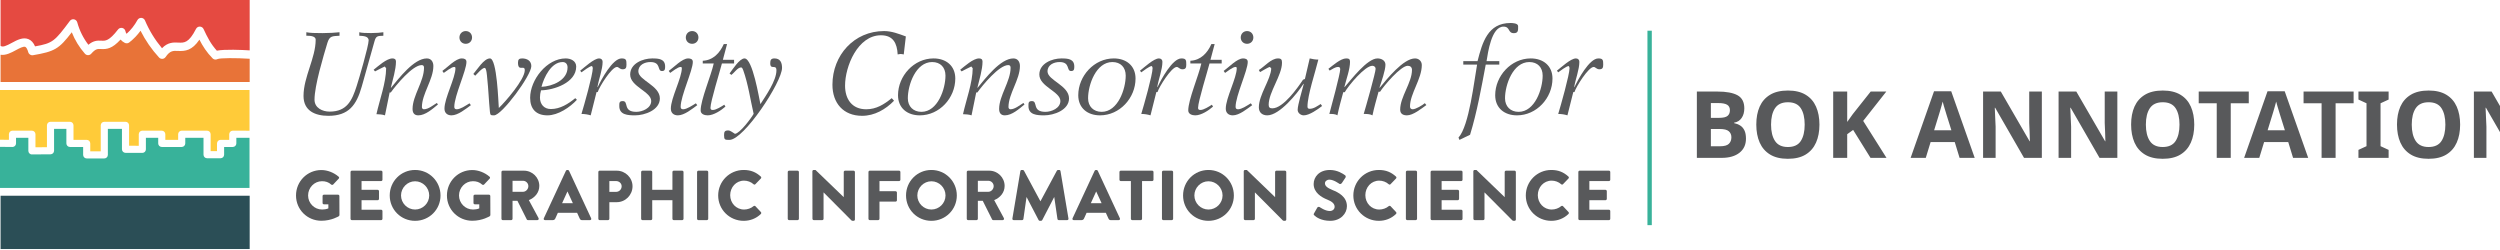
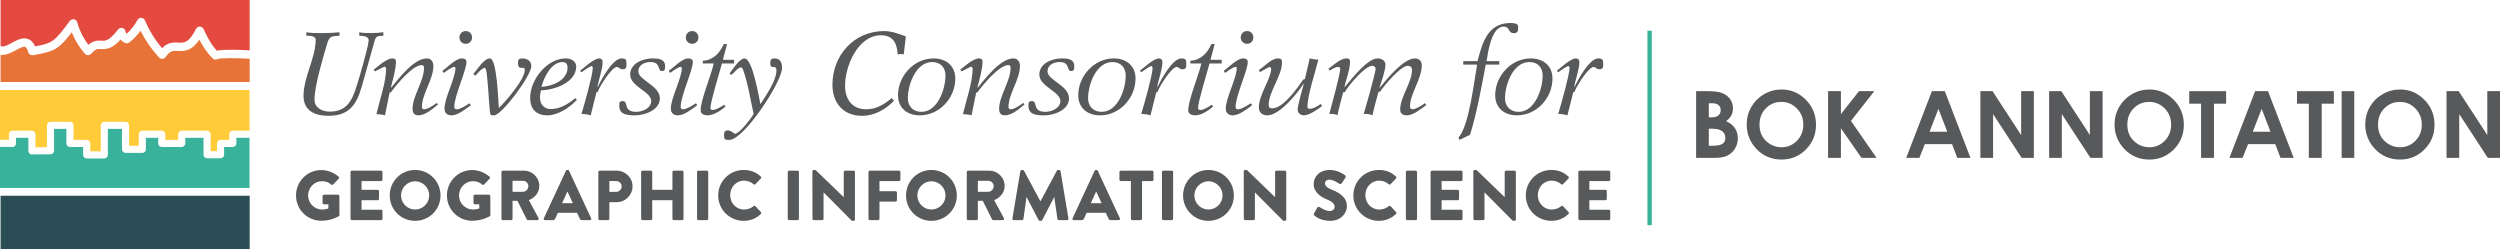
<svg xmlns="http://www.w3.org/2000/svg" viewBox="0 0 1722.878 171.615" version="1.1" id="svg903" width="1722.878" height="171.615">
  <defs id="defs907">
    <rect x="-345.501" y="-170.285" width="2501.282" height="569.308" id="rect963" />
    <clipPath clipPathUnits="userSpaceOnUse" id="clipPath927">
      <path d="M 0,201.333 H 898 V 0 H 0 Z" id="path925" />
    </clipPath>
  </defs>
  <g id="Capa_2" data-name="Capa 2" transform="translate(55.33778,-35.40015)">
    <g id="Capa_1-2" data-name="Capa 1">
-       <text font-size="62px" fill="#005ca3" font-family="Poppins-Regular, Poppins" id="text897" x="1108.29" y="144.192" style="font-size:64px;fill:#58595b;fill-opacity:1">
-         <tspan style="font-style:normal;font-variant:normal;font-weight:bold;font-stretch:normal;font-size:64px;font-family:'Century Gothic';-inkscape-font-specification:'Century Gothic Bold';fill:#58595b;fill-opacity:1" id="tspan957">BOK ANNOTATION</tspan>
-       </text>
+       <g aria-label="BOK ANNOTATION" id="text897" style="font-size:64px;font-family:Poppins-Regular, Poppins;fill:#58595b;fill-opacity:1">
+         <path d="M 1113.54,144.192 V 98.223 h 7.219 q 6.281,0 9.188,0.812 4.125,1.094 6.562,4.063 2.438,2.969 2.438,7 0,2.625 -1.125,4.781 -1.094,2.125 -3.594,4 4.188,1.969 6.125,4.938 1.938,2.938 1.938,6.969 0,3.875 -2,7.062 -2,3.188 -5.156,4.781 -3.156,1.562 -8.719,1.562 z m 8.75,-37.625 v 9.688 h 1.906 q 3.188,0 4.719,-1.344 1.562,-1.344 1.562,-3.656 0,-2.156 -1.469,-3.406 -1.469,-1.281 -4.469,-1.281 z m 0,17.5 v 11.781 h 2.188 q 5.438,0 7.312,-1.375 1.906,-1.375 1.906,-4 0,-2.969 -2.219,-4.688 -2.219,-1.719 -7.375,-1.719 z" style="font-style:normal;font-variant:normal;font-weight:bold;font-stretch:normal;font-size:64px;font-family:'Century Gothic';-inkscape-font-specification:'Century Gothic Bold';fill:#58595b;fill-opacity:1" id="path1646" />
+         <path d="m 1172.384,97.067 q 9.75,0 16.75,7.063 7.031,7.062 7.031,17.219 0,10.062 -6.938,17.031 -6.906,6.969 -16.781,6.969 -10.344,0 -17.188,-7.156 -6.844,-7.156 -6.844,-17 0,-6.594 3.188,-12.125 3.188,-5.531 8.75,-8.75 5.594,-3.25 12.031,-3.25 z m -0.094,8.563 q -6.375,0 -10.719,4.438 -4.344,4.438 -4.344,11.281 0,7.625 5.469,12.062 4.25,3.469 9.75,3.469 6.219,0 10.594,-4.5 4.375,-4.5 4.375,-11.094 0,-6.562 -4.406,-11.094 -4.406,-4.562 -10.719,-4.562 z" style="font-style:normal;font-variant:normal;font-weight:bold;font-stretch:normal;font-size:64px;font-family:'Century Gothic';-inkscape-font-specification:'Century Gothic Bold';fill:#58595b;fill-opacity:1" id="path1648" />
+         <path d="m 1204.477,98.223 h 8.844 V 114.036 L 1225.79,98.223 h 10.531 l -16.062,20.5 17.625,25.469 h -10.375 l -14.188,-20.406 v 20.406 h -8.844 z" style="font-style:normal;font-variant:normal;font-weight:bold;font-stretch:normal;font-size:64px;font-family:'Century Gothic';-inkscape-font-specification:'Century Gothic Bold';fill:#58595b;fill-opacity:1" id="path1650" />
+         <path d="m 1276.04,98.223 h 8.875 l 17.688,45.969 h -9.094 l -3.594,-9.469 h -18.75 l -3.75,9.469 h -9.094 z m 4.5,12.188 -6.125,15.781 h 12.219 z" style="font-style:normal;font-variant:normal;font-weight:bold;font-stretch:normal;font-size:64px;font-family:'Century Gothic';-inkscape-font-specification:'Century Gothic Bold';fill:#58595b;fill-opacity:1" id="path1652" />
+         <path d="m 1309.446,98.223 h 8.375 L 1337.54,128.473 V 98.223 h 8.75 v 45.969 h -8.406 l -19.688,-30.156 v 30.156 h -8.75 z" style="font-style:normal;font-variant:normal;font-weight:bold;font-stretch:normal;font-size:64px;font-family:'Century Gothic';-inkscape-font-specification:'Century Gothic Bold';fill:#58595b;fill-opacity:1" id="path1654" />
+         <path d="m 1356.821,98.223 h 8.375 L 1384.915,128.473 V 98.223 h 8.75 v 45.969 h -8.406 l -19.688,-30.156 v 30.156 h -8.75 z" style="font-style:normal;font-variant:normal;font-weight:bold;font-stretch:normal;font-size:64px;font-family:'Century Gothic';-inkscape-font-specification:'Century Gothic Bold';fill:#58595b;fill-opacity:1" id="path1656" />
+         <path d="m 1425.884,97.067 q 9.75,0 16.75,7.063 7.031,7.062 7.031,17.219 0,10.062 -6.938,17.031 -6.906,6.969 -16.781,6.969 -10.344,0 -17.188,-7.156 -6.844,-7.156 -6.844,-17 0,-6.594 3.188,-12.125 3.188,-5.531 8.75,-8.75 5.594,-3.25 12.031,-3.25 z m -0.094,8.563 q -6.375,0 -10.719,4.438 -4.344,4.438 -4.344,11.281 0,7.625 5.469,12.062 4.25,3.469 9.75,3.469 6.219,0 10.594,-4.5 4.375,-4.5 4.375,-11.094 0,-6.562 -4.406,-11.094 -4.406,-4.562 -10.719,-4.562 z" style="font-style:normal;font-variant:normal;font-weight:bold;font-stretch:normal;font-size:64px;font-family:'Century Gothic';-inkscape-font-specification:'Century Gothic Bold';fill:#58595b;fill-opacity:1" id="path1658" />
+         <path d="m 1453.384,98.223 h 25.406 v 8.625 h -8.375 v 37.344 h -8.875 V 106.848 h -8.156 z" style="font-style:normal;font-variant:normal;font-weight:bold;font-stretch:normal;font-size:64px;font-family:'Century Gothic';-inkscape-font-specification:'Century Gothic Bold';fill:#58595b;fill-opacity:1" id="path1660" />
+         <path d="m 1498.79,98.223 h 8.875 l 17.688,45.969 h -9.094 l -3.594,-9.469 h -18.75 l -3.75,9.469 h -9.094 z m 4.5,12.188 -6.125,15.781 h 12.219 z" style="font-style:normal;font-variant:normal;font-weight:bold;font-stretch:normal;font-size:64px;font-family:'Century Gothic';-inkscape-font-specification:'Century Gothic Bold';fill:#58595b;fill-opacity:1" id="path1662" />
+         <path d="m 1527.634,98.223 h 25.406 v 8.625 h -8.375 v 37.344 h -8.875 V 106.848 h -8.156 z" style="font-style:normal;font-variant:normal;font-weight:bold;font-stretch:normal;font-size:64px;font-family:'Century Gothic';-inkscape-font-specification:'Century Gothic Bold';fill:#58595b;fill-opacity:1" id="path1664" />
+         <path d="m 1558.415,98.223 h 8.688 v 45.969 h -8.688 z" style="font-style:normal;font-variant:normal;font-weight:bold;font-stretch:normal;font-size:64px;font-family:'Century Gothic';-inkscape-font-specification:'Century Gothic Bold';fill:#58595b;fill-opacity:1" id="path1666" />
+         <path d="m 1598.634,97.067 q 9.75,0 16.75,7.063 7.031,7.062 7.031,17.219 0,10.062 -6.938,17.031 -6.906,6.969 -16.781,6.969 -10.344,0 -17.188,-7.156 -6.844,-7.156 -6.844,-17 0,-6.594 3.188,-12.125 3.188,-5.531 8.75,-8.75 5.594,-3.25 12.031,-3.25 z m -0.094,8.563 q -6.375,0 -10.719,4.438 -4.344,4.438 -4.344,11.281 0,7.625 5.469,12.062 4.25,3.469 9.75,3.469 6.219,0 10.594,-4.5 4.375,-4.5 4.375,-11.094 0,-6.562 -4.406,-11.094 -4.406,-4.562 -10.719,-4.562 z" style="font-style:normal;font-variant:normal;font-weight:bold;font-stretch:normal;font-size:64px;font-family:'Century Gothic';-inkscape-font-specification:'Century Gothic Bold';fill:#58595b;fill-opacity:1" id="path1668" />
+         <path d="m 1630.696,98.223 h 8.375 L 1658.79,128.473 V 98.223 h 8.75 v 45.969 h -8.406 l -19.688,-30.156 v 30.156 h -8.75 z" style="font-style:normal;font-variant:normal;font-weight:bold;font-stretch:normal;font-size:64px;font-family:'Century Gothic';-inkscape-font-specification:'Century Gothic Bold';fill:#58595b;fill-opacity:1" id="path1670" />
+       </g>
      <line x1="1081.5" y1="56.56" x2="1081.5" y2="190.56" fill="none" stroke="#005ca3" stroke-miterlimit="10" stroke-width="3" id="line899" style="stroke:#38b29a;stroke-opacity:1" />
      <g id="g923" clip-path="url(#clipPath927)" transform="matrix(1.333333,0,0,-1.333333,-103.7822,254.8161)">
        <g id="g929" transform="translate(165.2987,118.0593)">
          <path d="m 0,0 v -21.054 l -8.637,0.018 h -0.009 c -0.478,0 -0.948,-0.193 -1.297,-0.533 -0.341,-0.35 -0.543,-0.819 -0.543,-1.306 v -2.907 h -4.47 c -1.021,0 -1.84,-0.819 -1.84,-1.84 l -0.009,-3.992 h -3.293 v 8.739 c 0,1.021 -0.827,1.839 -1.839,1.839 h -13.108 c -1.02,0 -1.839,-0.818 -1.839,-1.839 v -2.907 h -6.632 v 2.907 c 0,1.021 -0.828,1.839 -1.839,1.839 H -55.4 c -1.012,0 -1.839,-0.818 -1.839,-1.839 v -5.97 l -5.013,0.018 v 10.551 c 0,1.021 -0.828,1.839 -1.84,1.839 h -10.964 c -1.012,0 -1.84,-0.818 -1.84,-1.839 v -13.439 h -5.417 v 4.093 c 0,1.012 -0.819,1.84 -1.839,1.84 h -6.826 v 7.506 c 0,1.021 -0.827,1.839 -1.839,1.839 h -10.045 c -1.011,0 -1.839,-0.818 -1.839,-1.839 v -11.305 l -5.933,-0.037 v 6.743 c 0,1.021 -0.828,1.839 -1.839,1.839 h -10.045 c -1.012,0 -1.839,-0.818 -1.839,-1.839 v -2.889 l -4.608,0.046 V 0 Z" style="fill:#ffcb39;fill-opacity:1;fill-rule:nonzero;stroke:none" id="path931" />
        </g>
        <g id="g933" transform="translate(165.3837,134.2028)">
          <path d="m 0,0 c -0.029,0 -0.056,-0.005 -0.085,-0.004 -6.861,0.432 -15.166,0.459 -16.593,-0.189 -0.309,-0.157 -0.641,-0.233 -0.97,-0.233 -0.565,0 -1.122,0.224 -1.539,0.648 -3.073,3.122 -5.066,6.281 -6.793,9.641 -3.8,-5.641 -7.313,-6.013 -11.107,-5.833 -2.462,0.121 -4.088,0.196 -6.384,-3.154 -0.372,-0.543 -0.972,-0.887 -1.628,-0.934 -0.654,-0.049 -1.299,0.208 -1.745,0.693 -3.825,4.165 -7.032,8.802 -9.564,13.828 -1.666,-2.29 -3.617,-4.313 -5.831,-6.04 -0.666,-0.519 -1.573,-0.604 -2.322,-0.215 -0.864,0.447 -1.601,1.018 -2.2,1.698 -4.32,-4.762 -7.171,-5.053 -10.126,-4.884 -1.709,0.101 -2.739,0.16 -5.022,-2.434 -0.41,-0.467 -1.001,-0.733 -1.622,-0.733 h -10e-4 c -0.621,0 -1.212,0.268 -1.622,0.735 -2.914,3.319 -5.191,7.036 -6.798,11.086 -6.618,-8.655 -8.872,-9.939 -20.043,-11.856 -1.093,-0.187 -2.149,0.483 -2.446,1.551 -0.422,1.517 -0.984,2.524 -1.544,2.762 -0.951,0.404 -3.145,-0.781 -4.908,-1.732 -2.27,-1.225 -5.146,-2.776 -7.863,-2.344 V -12.032 H 0 Z" style="fill:#e87338;fill-opacity:1;fill-rule:nonzero;stroke:none" id="path935" />
        </g>
        <path d="M 165.384,63.397 H 36.628 V 35.851 h 128.756 z" style="fill:#2b4e56;fill-opacity:1;fill-rule:nonzero;stroke:none" id="path937" />
        <g id="g939" transform="translate(42.4383,142.405)">
          <path d="m 0,0 c 2.713,1.464 5.789,3.124 8.652,1.906 1.447,-0.616 2.558,-1.839 3.367,-3.716 9.15,1.63 10.101,2.581 17.985,13.154 0.493,0.661 1.32,0.985 2.131,0.831 0.811,-0.153 1.464,-0.754 1.683,-1.549 1.171,-4.249 3.105,-8.145 5.761,-11.611 2.526,2.143 4.569,2.244 6.731,2.118 2.036,-0.118 3.962,-0.231 8.595,5.787 0.516,0.671 1.377,0.979 2.202,0.786 0.824,-0.192 1.46,-0.847 1.627,-1.677 0.109,-0.538 0.297,-0.979 0.583,-1.345 2.241,1.994 4.127,4.38 5.62,7.112 0.397,0.727 1.182,1.16 2.002,1.122 0.828,-0.041 1.559,-0.552 1.882,-1.314 2.213,-5.218 5.169,-10.039 8.804,-14.362 3.057,3.159 5.999,3.017 8.44,2.901 3.021,-0.144 5.405,-0.26 9.151,7.093 0.375,0.736 1.138,1.208 1.963,1.179 0.826,-0.015 1.571,-0.5 1.92,-1.248 1.953,-4.2 3.733,-7.745 6.874,-11.203 4.176,0.81 12.854,0.408 16.972,0.153 v 26.04 H -5.811 V -1.533 C -4.714,-2.426 -2.79,-1.505 0,0" style="fill:#e54a41;fill-opacity:1;fill-rule:nonzero;stroke:none" id="path941" />
        </g>
        <g id="g943" transform="translate(158.4923,90.4377)">
          <path d="m 0,0 c 0,-1.012 -0.819,-1.84 -1.84,-1.84 h -4.479 v -3.992 c 0,-1.021 -0.819,-1.839 -1.84,-1.839 h -6.972 c -1.021,0 -1.84,0.818 -1.84,1.839 v 8.739 h -9.427 V 0 c 0,-1.012 -0.828,-1.84 -1.84,-1.84 h -10.311 c -1.012,0 -1.84,0.828 -1.84,1.84 v 2.907 h -6.365 v -5.97 c 0,-0.497 -0.193,-0.966 -0.533,-1.306 -0.35,-0.34 -0.819,-0.534 -1.306,-0.534 l -8.702,0.028 c -1.011,0 -1.83,0.828 -1.83,1.84 V 7.506 H -66.41 V -5.933 c 0,-1.012 -0.818,-1.839 -1.839,-1.839 h -9.097 c -1.012,0 -1.84,0.827 -1.84,1.839 v 4.093 h -6.825 c -1.021,0 -1.84,0.828 -1.84,1.84 v 7.506 h -6.364 V -3.79 c 0,-1.011 -0.81,-1.83 -1.822,-1.839 l -9.621,-0.065 c -0.488,-0.036 -0.956,0.194 -1.306,0.534 -0.349,0.349 -0.542,0.818 -0.542,1.306 v 6.761 h -6.366 V 0 c 0,-0.488 -0.193,-0.966 -0.542,-1.306 -0.35,-0.34 -0.81,-0.534 -1.297,-0.534 h -0.019 l -6.429,0.065 V -23.023 H 6.806 V 2.888 L 0,2.907 Z" style="fill:#38b29a;fill-opacity:1;fill-rule:nonzero;stroke:none" id="path945" />
        </g>
        <g id="g947" transform="translate(229.8883,143.1885)">
          <path d="m 0,0 -6.586,-23.383 c -2.719,-9.608 -6.768,-15.106 -17.221,-15.106 -6.827,0 -12.869,2.538 -12.869,10.272 0,9.789 6.283,19.637 6.283,29.063 0,2.114 -3.504,2.054 -4.833,2.054 v 1.813 c 3.082,-0.725 13.535,-0.483 17.159,0 V 2.9 c -3.746,-0.241 -5.135,0 -6.283,-3.746 -2.054,-6.888 -6.646,-21.993 -6.646,-29.305 0,-4.229 4.047,-6.163 7.794,-6.163 9.002,0 11.601,5.741 14.018,13.293 1.208,3.686 6.163,20.725 6.163,23.505 0,2.356 -3.142,2.295 -4.833,2.416 V 4.713 C -5.74,4.048 2.114,4.23 4.592,4.713 V 2.9 C 1.691,2.779 0.785,2.9 0,0" style="fill:#58595b;fill-opacity:1;fill-rule:nonzero;stroke:none" id="path949" />
        </g>
        <g id="g951" transform="translate(252.5317,104.9413)">
          <path d="m 0,0 c -2.115,0 -2.961,1.329 -2.961,3.323 0,6.828 5.921,14.26 5.921,21.269 0,0.846 -0.303,1.39 -1.208,1.39 -4.713,0 -13.293,-10.393 -15.952,-14.139 h -0.604 L -17.221,0 c -1.39,0.484 -2.961,0.544 -4.41,0.604 1.631,7.432 4.953,16.193 5.015,23.746 l -0.725,0.907 c -1.693,-0.847 -3.384,-1.632 -5.015,-2.538 l -0.726,0.846 c 2.297,1.813 6.707,5.86 9.728,5.86 1.088,0 1.813,-0.422 1.813,-1.631 0,-4.108 -1.692,-9.486 -2.659,-13.534 h 0.121 c 3.987,4.773 11.783,15.165 18.489,15.165 2.296,0 3.384,-1.812 3.384,-3.927 0,-7.009 -5.922,-14.38 -5.922,-21.208 0,-0.604 0.363,-1.148 1.028,-1.148 2.296,0 4.773,2.115 6.706,3.263 L 10.151,5.619 C 7.432,3.384 3.685,0 0,0" style="fill:#58595b;fill-opacity:1;fill-rule:nonzero;stroke:none" id="path953" />
        </g>
        <g id="g955" transform="translate(277.0588,141.92)">
          <path d="m 0,0 c -1.872,0 -3.262,1.39 -3.262,3.262 0,1.874 1.39,3.324 3.262,3.324 1.934,0 3.263,-1.45 3.263,-3.324 C 3.263,1.39 1.873,0 0,0 m -7.371,-36.979 c -2.115,0 -3.625,1.209 -3.625,3.444 0,5.559 5.68,15.831 5.68,21.027 0,0.302 -0.303,0.544 -0.605,0.544 -1.511,0 -4.108,-2.235 -5.438,-3.081 l -0.725,1.027 c 2.598,1.812 6.888,6.465 10.03,6.465 1.269,0 2.417,-0.362 2.417,-1.813 0,-4.471 -6.284,-17.522 -6.284,-23.202 0,-0.967 0.483,-1.269 1.33,-1.269 1.812,0 4.954,2.115 6.525,3.082 l 0.725,-0.967 c -2.598,-1.873 -6.646,-5.257 -10.03,-5.257" style="fill:#58595b;fill-opacity:1;fill-rule:nonzero;stroke:none" id="path957" />
        </g>
        <g id="g959" transform="translate(291.6787,104.9413)">
          <path d="m 0,0 c -1.691,0 -1.934,0.061 -2.114,1.752 -0.605,5.922 -0.786,11.904 -1.451,17.885 -0.06,0.544 -0.302,4.894 -1.268,4.894 -1.39,0 -3.929,-3.141 -4.895,-4.048 l -0.967,0.907 c 1.933,2.175 5.439,8.035 8.581,8.035 3.685,0 4.35,-22.96 4.592,-25.618 3.262,3.081 13.413,14.682 13.413,19.516 0,3.082 -3.505,-1.088 -3.505,3.927 0,1.571 0.545,2.175 2.116,2.175 2.537,0 4.773,-1.208 4.773,-3.987 C 19.275,20.664 4.049,0 0,0" style="fill:#58595b;fill-opacity:1;fill-rule:nonzero;stroke:none" id="path961" />
        </g>
        <g id="g963" transform="translate(327.143,132.494)">
          <path d="m 0,0 c -5.921,0 -9.668,-7.915 -10.936,-12.81 5.62,0.242 13.474,3.384 13.474,10.03 C 2.538,-1.209 1.693,0 0,0 m -7.854,-27.553 c -5.801,0 -8.943,3.263 -8.943,9.064 0,9.305 8.64,20.362 18.368,20.362 2.598,0 5.438,-1.269 5.438,-4.229 0,-8.278 -11.419,-12.145 -18.187,-12.266 -0.362,-1.209 -0.543,-2.478 -0.543,-3.746 0,-3.444 2.115,-5.922 5.619,-5.922 4.834,0 9.003,2.659 12.628,5.619 l 0.845,-0.845 c -3.564,-3.867 -9.727,-8.037 -15.225,-8.037" style="fill:#58595b;fill-opacity:1;fill-rule:nonzero;stroke:none" id="path965" />
        </g>
        <g id="g967" transform="translate(358.1369,128.7474)">
          <path d="m 0,0 c -1.45,0 -2.054,1.209 -2.901,1.209 -2.779,0 -9.183,-10.333 -9.969,-12.991 h -0.604 l -3.022,-12.024 c -1.51,0.484 -3.141,0.725 -4.773,0.725 1.269,4.109 5.861,20.302 5.861,23.685 0,0.363 -0.181,0.846 -0.483,1.088 -1.208,-0.12 -4.29,-2.477 -5.378,-3.263 l -0.665,0.846 c 2.116,1.632 7.131,6.344 9.79,6.344 1.086,0 1.811,-0.664 1.811,-1.752 0,-3.987 -1.993,-8.942 -2.658,-12.991 l 0.121,-0.12 c 1.752,3.806 7.674,14.863 12.327,14.863 2.477,0 2.537,-0.906 2.537,-3.202 C 1.994,0.846 1.691,0 0,0" style="fill:#58595b;fill-opacity:1;fill-rule:nonzero;stroke:none" id="path969" />
        </g>
        <g id="g971" transform="translate(378.48,127.8415)">
          <path d="m 0,0 c -2.599,0 -0.302,4.652 -5.982,4.652 -2.96,0 -6.224,-1.45 -6.224,-4.833 0,-4.593 11.118,-7.251 11.118,-13.958 0,-6.042 -7.854,-8.761 -12.809,-8.761 -3.747,0 -8.157,0.242 -8.157,4.773 0,1.631 -0.061,2.598 1.812,2.598 3.203,0 -0.121,-5.558 6.948,-5.558 3.142,0 7.734,1.872 7.734,5.619 0,4.834 -10.875,7.432 -10.875,13.655 0,5.74 6.586,8.338 11.42,8.338 3.322,0 6.646,-0.241 6.646,-4.169 C 1.631,1.027 1.571,0 0,0" style="fill:#58595b;fill-opacity:1;fill-rule:nonzero;stroke:none" id="path973" />
        </g>
        <g id="g975" transform="translate(394.0648,141.92)">
          <path d="m 0,0 c -1.872,0 -3.262,1.39 -3.262,3.262 0,1.874 1.39,3.324 3.262,3.324 1.934,0 3.263,-1.45 3.263,-3.324 C 3.263,1.39 1.873,0 0,0 m -7.371,-36.979 c -2.115,0 -3.625,1.209 -3.625,3.444 0,5.559 5.68,15.831 5.68,21.027 0,0.302 -0.303,0.544 -0.605,0.544 -1.511,0 -4.108,-2.235 -5.438,-3.081 l -0.725,1.027 c 2.598,1.812 6.888,6.465 10.03,6.465 1.269,0 2.417,-0.362 2.417,-1.813 0,-4.471 -6.284,-17.522 -6.284,-23.202 0,-0.967 0.483,-1.269 1.33,-1.269 1.812,0 4.954,2.115 6.525,3.082 l 0.725,-0.967 c -2.598,-1.873 -6.646,-5.257 -10.03,-5.257" style="fill:#58595b;fill-opacity:1;fill-rule:nonzero;stroke:none" id="path977" />
        </g>
        <g id="g979" transform="translate(409.4714,131.7688)">
          <path d="m 0,0 c -1.148,-4.471 -5.921,-19.698 -5.921,-22.96 0,-0.906 0.483,-1.088 1.269,-1.088 1.631,0 4.471,1.813 5.86,2.719 l 0.605,-0.967 c -2.236,-1.994 -6.103,-4.531 -9.184,-4.531 -1.571,0 -3.625,0.604 -3.625,2.537 0,5.499 5.377,17.946 6.766,24.29 h -5.678 v 1.39 c 5.316,0.241 8.82,3.988 10.875,8.64 H 2.659 L 0.483,1.873 H 6.284 V 0 Z" style="fill:#58595b;fill-opacity:1;fill-rule:nonzero;stroke:none" id="path981" />
        </g>
        <g id="g983" transform="translate(413.353,92.253)">
          <path d="m 0,0 c -2.356,0 -2.779,0.06 -2.779,2.477 0,1.752 0.362,2.417 2.174,2.417 1.088,0 2.478,-1.208 3.444,-1.752 2.539,0.181 8.52,8.217 9.668,10.332 -1.691,7.311 -2.839,15.468 -5.378,22.537 -0.18,0.483 -0.483,1.45 -1.148,1.45 -1.691,0 -3.625,-2.9 -4.955,-3.867 L 0.06,34.319 c 1.451,1.934 5.136,7.795 7.734,7.795 4.23,0 7.552,-20.725 8.217,-23.625 2.841,4.411 8.279,12.145 8.279,17.462 0,3.444 -3.203,-0.061 -3.203,3.686 0,1.631 0.422,2.477 2.175,2.477 3.022,0 3.928,-2.175 3.928,-4.894 C 27.19,29.969 7.492,0 0,0" style="fill:#58595b;fill-opacity:1;fill-rule:nonzero;stroke:none" id="path985" />
        </g>
        <g id="g987" transform="translate(503.4475,136.4212)">
          <path d="M 0,0 C -0.483,0.06 -1.088,0.242 -1.571,0.242 -2.055,0.242 -2.659,0.06 -3.142,0 c -0.302,5.74 -2.296,9.909 -8.641,9.909 -11.964,0 -18.55,-16.011 -18.55,-26.041 0,-6.949 3.566,-12.206 10.938,-12.206 5.256,0 9.244,2.538 13.172,5.74 l 1.208,-1.329 c -4.35,-4.471 -10.09,-7.794 -16.496,-7.794 -9.727,0 -15.347,6.585 -15.347,16.072 0,15.226 11.178,27.734 26.707,27.734 3.928,0 7.613,-1.451 11.239,-2.78 z" style="fill:#58595b;fill-opacity:1;fill-rule:nonzero;stroke:none" id="path989" />
        </g>
        <g id="g991" transform="translate(518.1264,132.494)">
          <path d="m 0,0 c -8.459,0 -12.567,-11.782 -12.567,-18.731 0,-4.229 2.839,-7.009 7.009,-7.009 8.459,0 12.446,11.843 12.446,18.731 C 6.888,-2.78 4.29,0 0,0 m -6.404,-27.553 c -6.345,0 -11.238,3.686 -11.238,10.393 0,9.97 8.217,19.033 18.367,19.033 6.405,0 11.239,-3.746 11.239,-10.392 0,-10.031 -8.157,-19.034 -18.368,-19.034" style="fill:#58595b;fill-opacity:1;fill-rule:nonzero;stroke:none" id="path993" />
        </g>
        <g id="g995" transform="translate(555.7062,104.9413)">
          <path d="m 0,0 c -2.115,0 -2.961,1.329 -2.961,3.323 0,6.828 5.921,14.26 5.921,21.269 0,0.846 -0.302,1.39 -1.208,1.39 -4.713,0 -13.293,-10.393 -15.951,-14.139 h -0.605 L -17.221,0 c -1.39,0.484 -2.961,0.544 -4.41,0.604 1.631,7.432 4.954,16.193 5.015,23.746 l -0.725,0.907 c -1.693,-0.847 -3.384,-1.632 -5.015,-2.538 l -0.726,0.846 c 2.297,1.813 6.707,5.86 9.728,5.86 1.088,0 1.813,-0.422 1.813,-1.631 0,-4.108 -1.692,-9.486 -2.658,-13.534 h 0.12 c 3.987,4.773 11.783,15.165 18.489,15.165 2.296,0 3.384,-1.812 3.384,-3.927 0,-7.009 -5.922,-14.38 -5.922,-21.208 0,-0.604 0.363,-1.148 1.028,-1.148 2.296,0 4.773,2.115 6.706,3.263 L 10.151,5.619 C 7.432,3.384 3.685,0 0,0" style="fill:#58595b;fill-opacity:1;fill-rule:nonzero;stroke:none" id="path997" />
        </g>
        <g id="g999" transform="translate(589.9623,127.8415)">
          <path d="m 0,0 c -2.599,0 -0.302,4.652 -5.982,4.652 -2.962,0 -6.224,-1.45 -6.224,-4.833 0,-4.593 11.118,-7.251 11.118,-13.958 0,-6.042 -7.856,-8.761 -12.809,-8.761 -3.747,0 -8.157,0.242 -8.157,4.773 0,1.631 -0.061,2.598 1.812,2.598 3.203,0 -0.121,-5.558 6.948,-5.558 3.142,0 7.734,1.872 7.734,5.619 0,4.834 -10.875,7.432 -10.875,13.655 0,5.74 6.586,8.338 11.42,8.338 3.322,0 6.646,-0.241 6.646,-4.169 C 1.631,1.027 1.571,0 0,0" style="fill:#58595b;fill-opacity:1;fill-rule:nonzero;stroke:none" id="path1001" />
        </g>
        <g id="g1003" transform="translate(611.2873,132.494)">
          <path d="m 0,0 c -8.459,0 -12.567,-11.782 -12.567,-18.731 0,-4.229 2.839,-7.009 7.009,-7.009 8.459,0 12.446,11.843 12.446,18.731 C 6.888,-2.78 4.29,0 0,0 m -6.404,-27.553 c -6.345,0 -11.238,3.686 -11.238,10.393 0,9.97 8.217,19.033 18.367,19.033 6.405,0 11.239,-3.746 11.239,-10.392 0,-10.031 -8.157,-19.034 -18.368,-19.034" style="fill:#58595b;fill-opacity:1;fill-rule:nonzero;stroke:none" id="path1005" />
        </g>
        <g id="g1007" transform="translate(647.4769,128.7474)">
          <path d="m 0,0 c -1.45,0 -2.054,1.209 -2.901,1.209 -2.779,0 -9.183,-10.333 -9.969,-12.991 h -0.604 l -3.022,-12.024 c -1.51,0.484 -3.141,0.725 -4.772,0.725 1.268,4.109 5.86,20.302 5.86,23.685 0,0.363 -0.18,0.846 -0.483,1.088 -1.208,-0.12 -4.29,-2.477 -5.377,-3.263 l -0.665,0.846 c 2.115,1.632 7.13,6.344 9.789,6.344 1.086,0 1.812,-0.664 1.812,-1.752 0,-3.987 -1.994,-8.942 -2.659,-12.991 l 0.121,-0.12 c 1.752,3.806 7.674,14.863 12.327,14.863 2.477,0 2.537,-0.906 2.537,-3.202 C 1.994,0.846 1.691,0 0,0" style="fill:#58595b;fill-opacity:1;fill-rule:nonzero;stroke:none" id="path1009" />
        </g>
        <g id="g1011" transform="translate(661.492,131.7688)">
          <path d="m 0,0 c -1.148,-4.471 -5.921,-19.698 -5.921,-22.96 0,-0.906 0.483,-1.088 1.269,-1.088 1.631,0 4.471,1.813 5.86,2.719 l 0.605,-0.967 c -2.236,-1.994 -6.103,-4.531 -9.184,-4.531 -1.571,0 -3.625,0.604 -3.625,2.537 0,5.499 5.377,17.946 6.766,24.29 h -5.678 v 1.39 c 5.316,0.241 8.82,3.988 10.875,8.64 H 2.659 L 0.483,1.873 H 6.284 V 0 Z" style="fill:#58595b;fill-opacity:1;fill-rule:nonzero;stroke:none" id="path1013" />
        </g>
        <g id="g1015" transform="translate(680.8848,141.92)">
          <path d="m 0,0 c -1.872,0 -3.262,1.39 -3.262,3.262 0,1.874 1.39,3.324 3.262,3.324 1.933,0 3.263,-1.45 3.263,-3.324 C 3.263,1.39 1.873,0 0,0 m -7.371,-36.979 c -2.115,0 -3.625,1.209 -3.625,3.444 0,5.559 5.68,15.831 5.68,21.027 0,0.302 -0.303,0.544 -0.605,0.544 -1.511,0 -4.108,-2.235 -5.438,-3.081 l -0.725,1.027 c 2.598,1.812 6.888,6.465 10.03,6.465 1.269,0 2.417,-0.362 2.417,-1.813 0,-4.471 -6.284,-17.522 -6.284,-23.202 0,-0.967 0.483,-1.269 1.33,-1.269 1.812,0 4.954,2.115 6.524,3.082 l 0.726,-0.967 c -2.598,-1.873 -6.646,-5.257 -10.03,-5.257" style="fill:#58595b;fill-opacity:1;fill-rule:nonzero;stroke:none" id="path1017" />
        </g>
        <g id="g1019" transform="translate(710.1885,104.9413)">
          <path d="m 0,0 c -1.511,0 -3.142,1.208 -3.142,2.84 0,2.538 2.417,10.453 3.142,13.353 l -0.12,0.121 C -3.324,11.299 -12.507,0 -18.852,0 c -2.537,0 -4.35,1.45 -4.35,4.109 0,6.586 6.163,14.38 6.405,20.121 l -0.665,0.785 c -1.148,-0.181 -3.867,-2.055 -5.135,-2.659 l -0.605,1.088 c 2.961,1.752 6.284,5.981 9.91,5.981 1.691,0 2.054,-0.664 2.054,-2.235 0,-6.526 -6.889,-15.166 -6.889,-21.752 0,-1.329 0.605,-1.813 1.874,-1.813 5.68,0 13.111,10.635 15.89,14.804 l 0.968,0.362 2.477,10.634 C 4.532,29.063 6.043,28.821 7.553,28.821 6.043,22.538 1.934,10.453 1.934,4.532 c 0,-0.785 0.362,-1.148 1.148,-1.148 2.115,0 3.987,1.45 5.68,2.477 L 9.487,4.834 C 7.251,3.082 2.901,0 0,0" style="fill:#58595b;fill-opacity:1;fill-rule:nonzero;stroke:none" id="path1021" />
        </g>
        <g id="g1023" transform="translate(763.5374,104.9413)">
          <path d="m 0,0 c -1.994,0 -3.504,0.785 -3.504,2.961 0,6.646 6.103,13.957 6.103,20.543 0,1.33 -0.846,2.115 -2.176,2.115 -3.625,0 -12.325,-10.271 -14.32,-13.414 h -0.786 C -15.769,8.157 -16.979,4.109 -17.824,0 c -1.329,0.725 -3.022,0.725 -4.532,0.725 0.967,3.142 6.163,21.45 6.163,23.323 0,0.967 -0.786,1.571 -1.692,1.571 -3.867,0 -12.386,-10.271 -14.259,-13.655 H -32.93 C -34.018,7.976 -35.104,4.048 -35.951,0 c -1.148,0.785 -2.84,0.725 -4.168,0.725 0.906,3.263 5.618,20.786 5.618,23.021 0,0.725 -0.18,1.269 -1.027,1.269 -1.631,0 -3.02,-1.148 -4.411,-1.873 l -0.665,0.906 c 2.236,1.692 6.346,5.377 9.185,5.377 1.329,0 1.994,-0.301 1.994,-1.691 0,-3.928 -1.934,-9.063 -2.9,-12.991 l 0.12,-0.121 c 3.445,3.928 11.662,14.803 16.979,14.803 1.994,0 4.109,-1.027 4.109,-3.262 0,-2.9 -2.115,-8.882 -3.081,-11.782 l 0.12,-0.121 c 3.685,4.471 12.205,15.165 18.247,15.165 1.994,0 3.505,-1.449 3.505,-3.443 0,-7.13 -6.103,-14.804 -6.103,-21.39 0,-0.906 0.484,-1.45 1.39,-1.45 1.571,0 5.075,2.115 6.284,3.142 L 10.03,5.317 C 7.493,3.504 3.203,0 0,0" style="fill:#58595b;fill-opacity:1;fill-rule:nonzero;stroke:none" id="path1025" />
        </g>
        <g id="g1027" transform="translate(818.8174,147.4181)">
          <path d="m 0,0 c -3.263,0 -1.813,3.383 -5.378,3.383 -6.284,0 -8.036,-13.534 -8.761,-17.824 h 6.586 v -1.812 h -7.009 c -2.296,-12.145 -4.472,-24.411 -8.097,-36.254 l -5.498,-2.658 -0.484,1.208 c 5.559,6.042 8.158,29.909 9.607,37.704 h -7.129 v 1.812 h 7.371 c 2.477,9.607 5.258,19.698 17.039,19.698 0.846,0 3.927,-0.061 3.927,-1.632 C 2.174,1.631 2.356,0 0,0" style="fill:#58595b;fill-opacity:1;fill-rule:nonzero;stroke:none" id="path1029" />
        </g>
        <g id="g1031" transform="translate(826.7899,132.494)">
          <path d="m 0,0 c -8.459,0 -12.567,-11.782 -12.567,-18.731 0,-4.229 2.839,-7.009 7.009,-7.009 8.459,0 12.446,11.843 12.446,18.731 C 6.888,-2.78 4.29,0 0,0 m -6.404,-27.553 c -6.345,0 -11.238,3.686 -11.238,10.393 0,9.97 8.217,19.033 18.367,19.033 6.405,0 11.239,-3.746 11.239,-10.392 0,-10.031 -8.157,-19.034 -18.368,-19.034" style="fill:#58595b;fill-opacity:1;fill-rule:nonzero;stroke:none" id="path1033" />
        </g>
        <g id="g1035" transform="translate(862.9794,128.7474)">
          <path d="m 0,0 c -1.45,0 -2.054,1.209 -2.901,1.209 -2.779,0 -9.183,-10.333 -9.969,-12.991 h -0.604 l -3.022,-12.024 c -1.51,0.484 -3.141,0.725 -4.772,0.725 1.268,4.109 5.86,20.302 5.86,23.685 0,0.363 -0.181,0.846 -0.483,1.088 -1.208,-0.12 -4.29,-2.477 -5.377,-3.263 l -0.666,0.846 c 2.116,1.632 7.131,6.344 9.79,6.344 1.086,0 1.811,-0.664 1.811,-1.752 0,-3.987 -1.993,-8.942 -2.658,-12.991 l 0.121,-0.12 c 1.752,3.806 7.674,14.863 12.327,14.863 2.477,0 2.537,-0.906 2.537,-3.202 C 1.994,0.846 1.691,0 0,0" style="fill:#58595b;fill-opacity:1;fill-rule:nonzero;stroke:none" id="path1037" />
        </g>
        <g id="g1039" transform="translate(202.4382,76.6744)">
          <path d="M 0,0 C 3.067,0 6.425,-1.278 8.908,-3.432 9.237,-3.688 9.273,-4.126 8.982,-4.418 L 6.097,-7.484 C 5.805,-7.74 5.403,-7.74 5.111,-7.521 c -1.388,1.278 -2.993,1.752 -4.783,1.752 -3.98,0 -7.192,-3.359 -7.192,-7.375 0,-3.979 3.249,-7.265 7.229,-7.265 1.058,0 2.154,0.146 3.249,0.584 v 2.117 h -2.3 c -0.402,0 -0.693,0.292 -0.693,0.657 v 3.615 c 0,0.402 0.291,0.694 0.693,0.694 h 7.338 c 0.365,0 0.658,-0.328 0.658,-0.694 l 0.037,-9.821 c 0,-0.183 -0.147,-0.475 -0.293,-0.584 0,0 -3.76,-2.374 -9.054,-2.374 -7.266,0 -13.108,5.769 -13.108,13.071 C -13.108,-5.842 -7.266,0 0,0" style="fill:#58595b;fill-opacity:1;fill-rule:nonzero;stroke:none" id="path1041" />
        </g>
        <g id="g1043" transform="translate(217.5092,75.6523)">
          <path d="M 0,0 C 0,0.365 0.293,0.693 0.694,0.693 H 15.81 c 0.402,0 0.693,-0.328 0.693,-0.693 v -3.98 c 0,-0.365 -0.291,-0.693 -0.693,-0.693 H 5.696 v -4.528 h 8.324 c 0.365,0 0.695,-0.328 0.695,-0.693 v -3.98 c 0,-0.402 -0.33,-0.694 -0.695,-0.694 H 5.696 v -4.929 H 15.81 c 0.402,0 0.693,-0.328 0.693,-0.694 v -3.979 c 0,-0.365 -0.291,-0.694 -0.693,-0.694 H 0.694 C 0.293,-24.864 0,-24.535 0,-24.17 Z" style="fill:#58595b;fill-opacity:1;fill-rule:nonzero;stroke:none" id="path1045" />
        </g>
        <g id="g1047" transform="translate(250.8753,56.2651)">
          <path d="m 0,0 c 4.016,0 7.303,3.286 7.303,7.266 0,4.015 -3.287,7.338 -7.303,7.338 -3.98,0 -7.266,-3.323 -7.266,-7.338 C -7.266,3.286 -3.98,0 0,0 m 0,20.446 c 7.303,0 13.144,-5.878 13.144,-13.18 0,-7.302 -5.841,-13.108 -13.144,-13.108 -7.303,0 -13.107,5.806 -13.107,13.108 0,7.302 5.804,13.18 13.107,13.18" style="fill:#58595b;fill-opacity:1;fill-rule:nonzero;stroke:none" id="path1049" />
        </g>
        <g id="g1051" transform="translate(280.4421,76.6744)">
          <path d="M 0,0 C 3.067,0 6.425,-1.278 8.908,-3.432 9.237,-3.688 9.273,-4.126 8.982,-4.418 L 6.097,-7.484 C 5.805,-7.74 5.403,-7.74 5.111,-7.521 c -1.388,1.278 -2.993,1.752 -4.783,1.752 -3.98,0 -7.192,-3.359 -7.192,-7.375 0,-3.979 3.249,-7.265 7.229,-7.265 1.058,0 2.154,0.146 3.249,0.584 v 2.117 h -2.3 c -0.402,0 -0.693,0.292 -0.693,0.657 v 3.615 c 0,0.402 0.291,0.694 0.693,0.694 h 7.338 c 0.365,0 0.658,-0.328 0.658,-0.694 l 0.037,-9.821 c 0,-0.183 -0.147,-0.475 -0.293,-0.584 0,0 -3.76,-2.374 -9.054,-2.374 -7.266,0 -13.108,5.769 -13.108,13.071 C -13.108,-5.842 -7.266,0 0,0" style="fill:#58595b;fill-opacity:1;fill-rule:nonzero;stroke:none" id="path1053" />
        </g>
        <g id="g1055" transform="translate(306.6494,65.4292)">
          <path d="M 0,0 C 1.497,0 2.774,1.387 2.774,2.921 2.774,4.454 1.497,5.695 0,5.695 H -5.403 V 0 Z m -11.136,10.223 c 0,0.365 0.292,0.693 0.694,0.693 H 0.474 c 4.381,0 7.959,-3.541 7.959,-7.885 0,-3.36 -2.227,-6.062 -5.403,-7.339 l 5.003,-9.274 c 0.255,-0.475 0,-1.059 -0.621,-1.059 H 2.555 c -0.291,0 -0.511,0.183 -0.583,0.329 l -4.857,9.675 h -2.518 v -9.31 c 0,-0.365 -0.329,-0.694 -0.695,-0.694 h -4.344 c -0.402,0 -0.694,0.329 -0.694,0.694 z" style="fill:#58595b;fill-opacity:1;fill-rule:nonzero;stroke:none" id="path1057" />
        </g>
        <g id="g1059" transform="translate(332.4192,59.5513)">
          <path d="M 0,0 -2.774,6.024 H -2.811 L -5.55,0 Z m -15.006,-7.813 11.428,24.571 c 0.109,0.219 0.365,0.401 0.621,0.401 h 0.365 c 0.255,0 0.511,-0.182 0.62,-0.401 L 9.456,-7.813 c 0.22,-0.475 -0.072,-0.95 -0.621,-0.95 H 4.783 c -0.657,0 -0.949,0.219 -1.277,0.913 L 2.19,-4.966 h -9.93 l -1.314,-2.92 c -0.183,-0.439 -0.584,-0.877 -1.315,-0.877 h -4.016 c -0.547,0 -0.84,0.475 -0.621,0.95" style="fill:#58595b;fill-opacity:1;fill-rule:nonzero;stroke:none" id="path1061" />
        </g>
        <g id="g1063" transform="translate(354.7571,65.3923)">
          <path d="M 0,0 C 1.57,0 2.885,1.241 2.885,2.885 2.885,4.418 1.57,5.587 0,5.587 H -3.469 V 0 Z m -9.165,10.26 c 0,0.365 0.293,0.693 0.695,0.693 h 8.798 c 4.492,0 8.179,-3.65 8.179,-8.068 0,-4.528 -3.687,-8.215 -8.142,-8.215 h -3.834 v -8.58 c 0,-0.365 -0.328,-0.694 -0.693,-0.694 H -8.47 c -0.402,0 -0.695,0.329 -0.695,0.694 z" style="fill:#58595b;fill-opacity:1;fill-rule:nonzero;stroke:none" id="path1065" />
        </g>
        <g id="g1067" transform="translate(367.7115,75.6523)">
          <path d="M 0,0 C 0,0.365 0.329,0.693 0.694,0.693 H 5.04 C 5.44,0.693 5.733,0.365 5.733,0 V -9.201 H 16.175 V 0 c 0,0.365 0.292,0.693 0.693,0.693 h 4.345 c 0.365,0 0.693,-0.328 0.693,-0.693 v -24.17 c 0,-0.365 -0.328,-0.694 -0.693,-0.694 h -4.345 c -0.401,0 -0.693,0.329 -0.693,0.694 v 9.602 H 5.733 v -9.602 c 0,-0.365 -0.293,-0.694 -0.693,-0.694 H 0.694 C 0.329,-24.864 0,-24.535 0,-24.17 Z" style="fill:#58595b;fill-opacity:1;fill-rule:nonzero;stroke:none" id="path1069" />
        </g>
        <g id="g1071" transform="translate(396.6206,75.6523)">
          <path d="M 0,0 C 0,0.365 0.329,0.693 0.694,0.693 H 5.075 C 5.44,0.693 5.77,0.365 5.77,0 v -24.17 c 0,-0.365 -0.33,-0.694 -0.695,-0.694 H 0.694 C 0.329,-24.864 0,-24.535 0,-24.17 Z" style="fill:#58595b;fill-opacity:1;fill-rule:nonzero;stroke:none" id="path1073" />
        </g>
        <g id="g1075" transform="translate(420.7138,76.7106)">
          <path d="m 0,0 c 3.652,0 6.354,-1.131 8.837,-3.395 0.328,-0.293 0.328,-0.73 0.035,-1.023 L 6.024,-7.375 c -0.254,-0.255 -0.656,-0.255 -0.912,0 -1.351,1.205 -3.14,1.862 -4.929,1.862 -4.126,0 -7.156,-3.432 -7.156,-7.521 0,-4.053 3.067,-7.412 7.193,-7.412 1.716,0 3.578,0.621 4.892,1.753 0.256,0.219 0.73,0.219 0.949,-0.037 l 2.848,-3.03 C 9.165,-22.016 9.128,-22.49 8.872,-22.746 6.389,-25.155 3.25,-26.287 0,-26.287 c -7.301,0 -13.179,5.805 -13.179,13.107 C -13.179,-5.878 -7.301,0 0,0" style="fill:#58595b;fill-opacity:1;fill-rule:nonzero;stroke:none" id="path1077" />
        </g>
        <g id="g1079" transform="translate(443.4881,75.6523)">
          <path d="M 0,0 C 0,0.365 0.329,0.693 0.694,0.693 H 5.075 C 5.44,0.693 5.77,0.365 5.77,0 v -24.17 c 0,-0.365 -0.33,-0.694 -0.695,-0.694 H 0.694 C 0.329,-24.864 0,-24.535 0,-24.17 Z" style="fill:#58595b;fill-opacity:1;fill-rule:nonzero;stroke:none" id="path1081" />
        </g>
        <g id="g1083" transform="translate(456.2273,76.0536)">
          <path d="m 0,0 c 0,0.365 0.328,0.657 0.693,0.657 h 0.914 l 14.567,-14.02 h 0.036 v 12.962 c 0,0.365 0.293,0.693 0.694,0.693 h 4.382 c 0.365,0 0.693,-0.328 0.693,-0.693 v -24.572 c 0,-0.365 -0.328,-0.657 -0.693,-0.657 h -0.585 c -0.11,0 -0.401,0.109 -0.475,0.182 L 5.805,-10.953 H 5.769 v -13.618 c 0,-0.365 -0.293,-0.694 -0.695,-0.694 H 0.73 c -0.365,0 -0.694,0.329 -0.694,0.694 z" style="fill:#58595b;fill-opacity:1;fill-rule:nonzero;stroke:none" id="path1085" />
        </g>
        <g id="g1087" transform="translate(485.209,75.6523)">
          <path d="M 0,0 C 0,0.365 0.293,0.693 0.694,0.693 H 15.81 c 0.402,0 0.693,-0.328 0.693,-0.693 v -3.98 c 0,-0.365 -0.291,-0.693 -0.693,-0.693 H 5.696 v -5.258 h 8.324 c 0.366,0 0.695,-0.329 0.695,-0.694 v -3.98 c 0,-0.365 -0.329,-0.693 -0.695,-0.693 H 5.696 v -8.872 c 0,-0.365 -0.328,-0.694 -0.693,-0.694 H 0.694 C 0.293,-24.864 0,-24.535 0,-24.17 Z" style="fill:#58595b;fill-opacity:1;fill-rule:nonzero;stroke:none" id="path1089" />
        </g>
        <g id="g1091" transform="translate(517.7343,56.2651)">
          <path d="m 0,0 c 4.016,0 7.303,3.286 7.303,7.266 0,4.015 -3.287,7.338 -7.303,7.338 -3.98,0 -7.266,-3.323 -7.266,-7.338 C -7.266,3.286 -3.98,0 0,0 m 0,20.446 c 7.303,0 13.144,-5.878 13.144,-13.18 0,-7.302 -5.841,-13.108 -13.144,-13.108 -7.303,0 -13.107,5.806 -13.107,13.108 0,7.302 5.804,13.18 13.107,13.18" style="fill:#58595b;fill-opacity:1;fill-rule:nonzero;stroke:none" id="path1093" />
        </g>
        <g id="g1095" transform="translate(547.1548,65.4292)">
          <path d="M 0,0 C 1.497,0 2.774,1.387 2.774,2.921 2.774,4.454 1.497,5.695 0,5.695 H -5.404 V 0 Z m -11.136,10.223 c 0,0.365 0.292,0.693 0.694,0.693 H 0.474 c 4.381,0 7.959,-3.541 7.959,-7.885 0,-3.36 -2.227,-6.062 -5.403,-7.339 l 5.003,-9.274 c 0.255,-0.475 0,-1.059 -0.621,-1.059 H 2.555 c -0.291,0 -0.511,0.183 -0.583,0.329 l -4.857,9.675 h -2.519 v -9.31 c 0,-0.365 -0.328,-0.694 -0.693,-0.694 h -4.345 c -0.402,0 -0.694,0.329 -0.694,0.694 z" style="fill:#58595b;fill-opacity:1;fill-rule:nonzero;stroke:none" id="path1097" />
        </g>
        <g id="g1099" transform="translate(563.7241,76.1268)">
          <path d="m 0,0 c 0.037,0.329 0.365,0.584 0.658,0.584 h 0.584 c 0.181,0 0.511,-0.146 0.62,-0.365 l 8.471,-15.772 h 0.072 l 8.47,15.772 c 0.111,0.219 0.439,0.365 0.621,0.365 h 0.585 c 0.291,0 0.621,-0.255 0.657,-0.584 l 4.126,-24.535 c 0.072,-0.475 -0.256,-0.803 -0.695,-0.803 h -4.308 c -0.328,0 -0.656,0.292 -0.693,0.583 l -1.644,11.283 h -0.072 l -6.134,-11.83 c -0.109,-0.219 -0.437,-0.401 -0.62,-0.401 H 10.04 c -0.219,0 -0.511,0.182 -0.621,0.401 L 3.25,-13.472 H 3.176 L 1.57,-24.755 c -0.036,-0.291 -0.328,-0.583 -0.694,-0.583 h -4.308 c -0.439,0 -0.767,0.328 -0.693,0.803 z" style="fill:#58595b;fill-opacity:1;fill-rule:nonzero;stroke:none" id="path1101" />
        </g>
        <g id="g1103" transform="translate(605.7031,59.5513)">
          <path d="M 0,0 -2.774,6.024 H -2.811 L -5.55,0 Z m -15.006,-7.813 11.428,24.571 c 0.109,0.219 0.365,0.401 0.621,0.401 h 0.365 c 0.255,0 0.511,-0.182 0.62,-0.401 L 9.456,-7.813 c 0.22,-0.475 -0.072,-0.95 -0.621,-0.95 H 4.783 c -0.657,0 -0.949,0.219 -1.277,0.913 L 2.19,-4.966 h -9.93 l -1.314,-2.92 c -0.183,-0.439 -0.584,-0.877 -1.315,-0.877 h -4.016 c -0.547,0 -0.84,0.475 -0.621,0.95" style="fill:#58595b;fill-opacity:1;fill-rule:nonzero;stroke:none" id="path1105" />
        </g>
        <g id="g1107" transform="translate(620.8491,70.979)">
          <path d="m 0,0 h -5.222 c -0.401,0 -0.693,0.328 -0.693,0.693 v 3.98 c 0,0.365 0.292,0.694 0.693,0.694 h 16.211 c 0.402,0 0.694,-0.329 0.694,-0.694 V 0.693 C 11.683,0.328 11.391,0 10.989,0 h -5.22 v -19.497 c 0,-0.365 -0.329,-0.694 -0.695,-0.694 H 0.693 C 0.328,-20.191 0,-19.862 0,-19.497 Z" style="fill:#58595b;fill-opacity:1;fill-rule:nonzero;stroke:none" id="path1109" />
        </g>
        <g id="g1111" transform="translate(636.9072,75.6523)">
          <path d="M 0,0 C 0,0.365 0.329,0.693 0.694,0.693 H 5.075 C 5.44,0.693 5.77,0.365 5.77,0 v -24.17 c 0,-0.365 -0.33,-0.694 -0.695,-0.694 H 0.694 C 0.329,-24.864 0,-24.535 0,-24.17 Z" style="fill:#58595b;fill-opacity:1;fill-rule:nonzero;stroke:none" id="path1113" />
        </g>
        <g id="g1115" transform="translate(660.9278,56.2651)">
          <path d="m 0,0 c 4.016,0 7.303,3.286 7.303,7.266 0,4.015 -3.287,7.338 -7.303,7.338 -3.98,0 -7.266,-3.323 -7.266,-7.338 C -7.266,3.286 -3.98,0 0,0 m 0,20.446 c 7.303,0 13.144,-5.878 13.144,-13.18 0,-7.302 -5.841,-13.108 -13.144,-13.108 -7.303,0 -13.107,5.806 -13.107,13.108 0,7.302 5.804,13.18 13.107,13.18" style="fill:#58595b;fill-opacity:1;fill-rule:nonzero;stroke:none" id="path1117" />
        </g>
        <g id="g1119" transform="translate(679.1763,76.0536)">
          <path d="m 0,0 c 0,0.365 0.328,0.657 0.693,0.657 h 0.914 l 14.567,-14.02 h 0.036 v 12.962 c 0,0.365 0.293,0.693 0.694,0.693 h 4.382 c 0.365,0 0.693,-0.328 0.693,-0.693 v -24.572 c 0,-0.365 -0.328,-0.657 -0.693,-0.657 h -0.585 c -0.11,0 -0.401,0.109 -0.475,0.182 L 5.805,-10.953 H 5.768 v -13.618 c 0,-0.365 -0.292,-0.694 -0.694,-0.694 H 0.73 c -0.365,0 -0.694,0.329 -0.694,0.694 z" style="fill:#58595b;fill-opacity:1;fill-rule:nonzero;stroke:none" id="path1121" />
        </g>
        <g id="g1123" transform="translate(715.4949,54.2572)">
          <path d="M 0,0 1.716,3.03 C 2.008,3.505 2.702,3.432 2.957,3.249 3.104,3.176 5.733,1.241 8.142,1.241 c 1.46,0 2.52,0.913 2.52,2.191 0,1.533 -1.278,2.702 -3.761,3.687 -3.14,1.242 -7.083,3.688 -7.083,8.069 0,3.615 2.811,7.265 8.433,7.265 3.797,0 6.719,-1.934 7.814,-2.738 0.438,-0.255 0.365,-0.912 0.219,-1.168 l -1.862,-2.811 c -0.256,-0.402 -0.912,-0.73 -1.242,-0.475 -0.328,0.182 -2.993,2.191 -5.22,2.191 -1.315,0 -2.301,-0.876 -2.301,-1.862 0,-1.351 1.095,-2.373 3.98,-3.542 2.848,-1.132 7.375,-3.359 7.375,-8.324 0,-3.761 -3.25,-7.558 -8.616,-7.558 -4.746,0 -7.375,1.972 -8.215,2.811 C -0.182,-0.658 -0.291,-0.511 0,0" style="fill:#58595b;fill-opacity:1;fill-rule:nonzero;stroke:none" id="path1125" />
        </g>
        <g id="g1127" transform="translate(749.006,76.7106)">
          <path d="m 0,0 c 3.652,0 6.354,-1.131 8.837,-3.395 0.328,-0.293 0.328,-0.73 0.035,-1.023 L 6.024,-7.375 c -0.254,-0.255 -0.656,-0.255 -0.912,0 -1.351,1.205 -3.14,1.862 -4.929,1.862 -4.126,0 -7.156,-3.432 -7.156,-7.521 0,-4.053 3.067,-7.412 7.193,-7.412 1.716,0 3.578,0.621 4.892,1.753 0.256,0.219 0.73,0.219 0.949,-0.037 l 2.848,-3.03 C 9.165,-22.016 9.128,-22.49 8.872,-22.746 6.389,-25.155 3.25,-26.287 0,-26.287 c -7.301,0 -13.179,5.805 -13.179,13.107 C -13.179,-5.878 -7.301,0 0,0" style="fill:#58595b;fill-opacity:1;fill-rule:nonzero;stroke:none" id="path1129" />
        </g>
        <g id="g1131" transform="translate(762.9831,75.6523)">
          <path d="M 0,0 C 0,0.365 0.329,0.693 0.694,0.693 H 5.075 C 5.44,0.693 5.77,0.365 5.77,0 v -24.17 c 0,-0.365 -0.33,-0.694 -0.695,-0.694 H 0.694 C 0.329,-24.864 0,-24.535 0,-24.17 Z" style="fill:#58595b;fill-opacity:1;fill-rule:nonzero;stroke:none" id="path1133" />
        </g>
        <g id="g1135" transform="translate(775.7579,75.6523)">
          <path d="M 0,0 C 0,0.365 0.293,0.693 0.695,0.693 H 15.81 c 0.402,0 0.693,-0.328 0.693,-0.693 v -3.98 c 0,-0.365 -0.291,-0.693 -0.693,-0.693 H 5.696 v -4.528 h 8.324 c 0.366,0 0.695,-0.328 0.695,-0.693 v -3.98 c 0,-0.402 -0.329,-0.694 -0.695,-0.694 H 5.696 v -4.929 H 15.81 c 0.402,0 0.693,-0.328 0.693,-0.694 v -3.979 c 0,-0.365 -0.291,-0.694 -0.693,-0.694 H 0.695 C 0.293,-24.864 0,-24.535 0,-24.17 Z" style="fill:#58595b;fill-opacity:1;fill-rule:nonzero;stroke:none" id="path1137" />
        </g>
        <g id="g1139" transform="translate(797.8427,76.0536)">
          <path d="m 0,0 c 0,0.365 0.328,0.657 0.693,0.657 h 0.914 l 14.567,-14.02 h 0.036 v 12.962 c 0,0.365 0.293,0.693 0.694,0.693 h 4.382 c 0.365,0 0.693,-0.328 0.693,-0.693 v -24.572 c 0,-0.365 -0.328,-0.657 -0.693,-0.657 h -0.585 c -0.11,0 -0.401,0.109 -0.475,0.182 L 5.805,-10.953 H 5.769 v -13.618 c 0,-0.365 -0.293,-0.694 -0.694,-0.694 H 0.73 c -0.365,0 -0.694,0.329 -0.694,0.694 z" style="fill:#58595b;fill-opacity:1;fill-rule:nonzero;stroke:none" id="path1141" />
        </g>
        <g id="g1143" transform="translate(838.1426,76.7106)">
          <path d="m 0,0 c 3.652,0 6.354,-1.131 8.837,-3.395 0.328,-0.293 0.328,-0.73 0.035,-1.023 L 6.024,-7.375 c -0.254,-0.255 -0.656,-0.255 -0.912,0 -1.351,1.205 -3.14,1.862 -4.929,1.862 -4.125,0 -7.156,-3.432 -7.156,-7.521 0,-4.053 3.067,-7.412 7.193,-7.412 1.716,0 3.578,0.621 4.892,1.753 0.256,0.219 0.73,0.219 0.949,-0.037 l 2.848,-3.03 C 9.165,-22.016 9.128,-22.49 8.872,-22.746 6.389,-25.155 3.25,-26.287 0,-26.287 c -7.301,0 -13.179,5.805 -13.179,13.107 C -13.179,-5.878 -7.301,0 0,0" style="fill:#58595b;fill-opacity:1;fill-rule:nonzero;stroke:none" id="path1145" />
        </g>
        <g id="g1147" transform="translate(852.1196,75.6523)">
          <path d="M 0,0 C 0,0.365 0.293,0.693 0.694,0.693 H 15.81 c 0.402,0 0.693,-0.328 0.693,-0.693 v -3.98 c 0,-0.365 -0.291,-0.693 -0.693,-0.693 H 5.696 v -4.528 h 8.324 c 0.366,0 0.695,-0.328 0.695,-0.693 v -3.98 c 0,-0.402 -0.329,-0.694 -0.695,-0.694 H 5.696 v -4.929 H 15.81 c 0.402,0 0.693,-0.328 0.693,-0.694 v -3.979 c 0,-0.365 -0.291,-0.694 -0.693,-0.694 H 0.694 C 0.293,-24.864 0,-24.535 0,-24.17 Z" style="fill:#58595b;fill-opacity:1;fill-rule:nonzero;stroke:none" id="path1149" />
        </g>
      </g>
      <text xml:space="preserve" id="text961" style="font-size:8px;line-height:1.25;font-family:sans-serif;white-space:pre;shape-inside:url(#rect963);" />
    </g>
  </g>
</svg>
